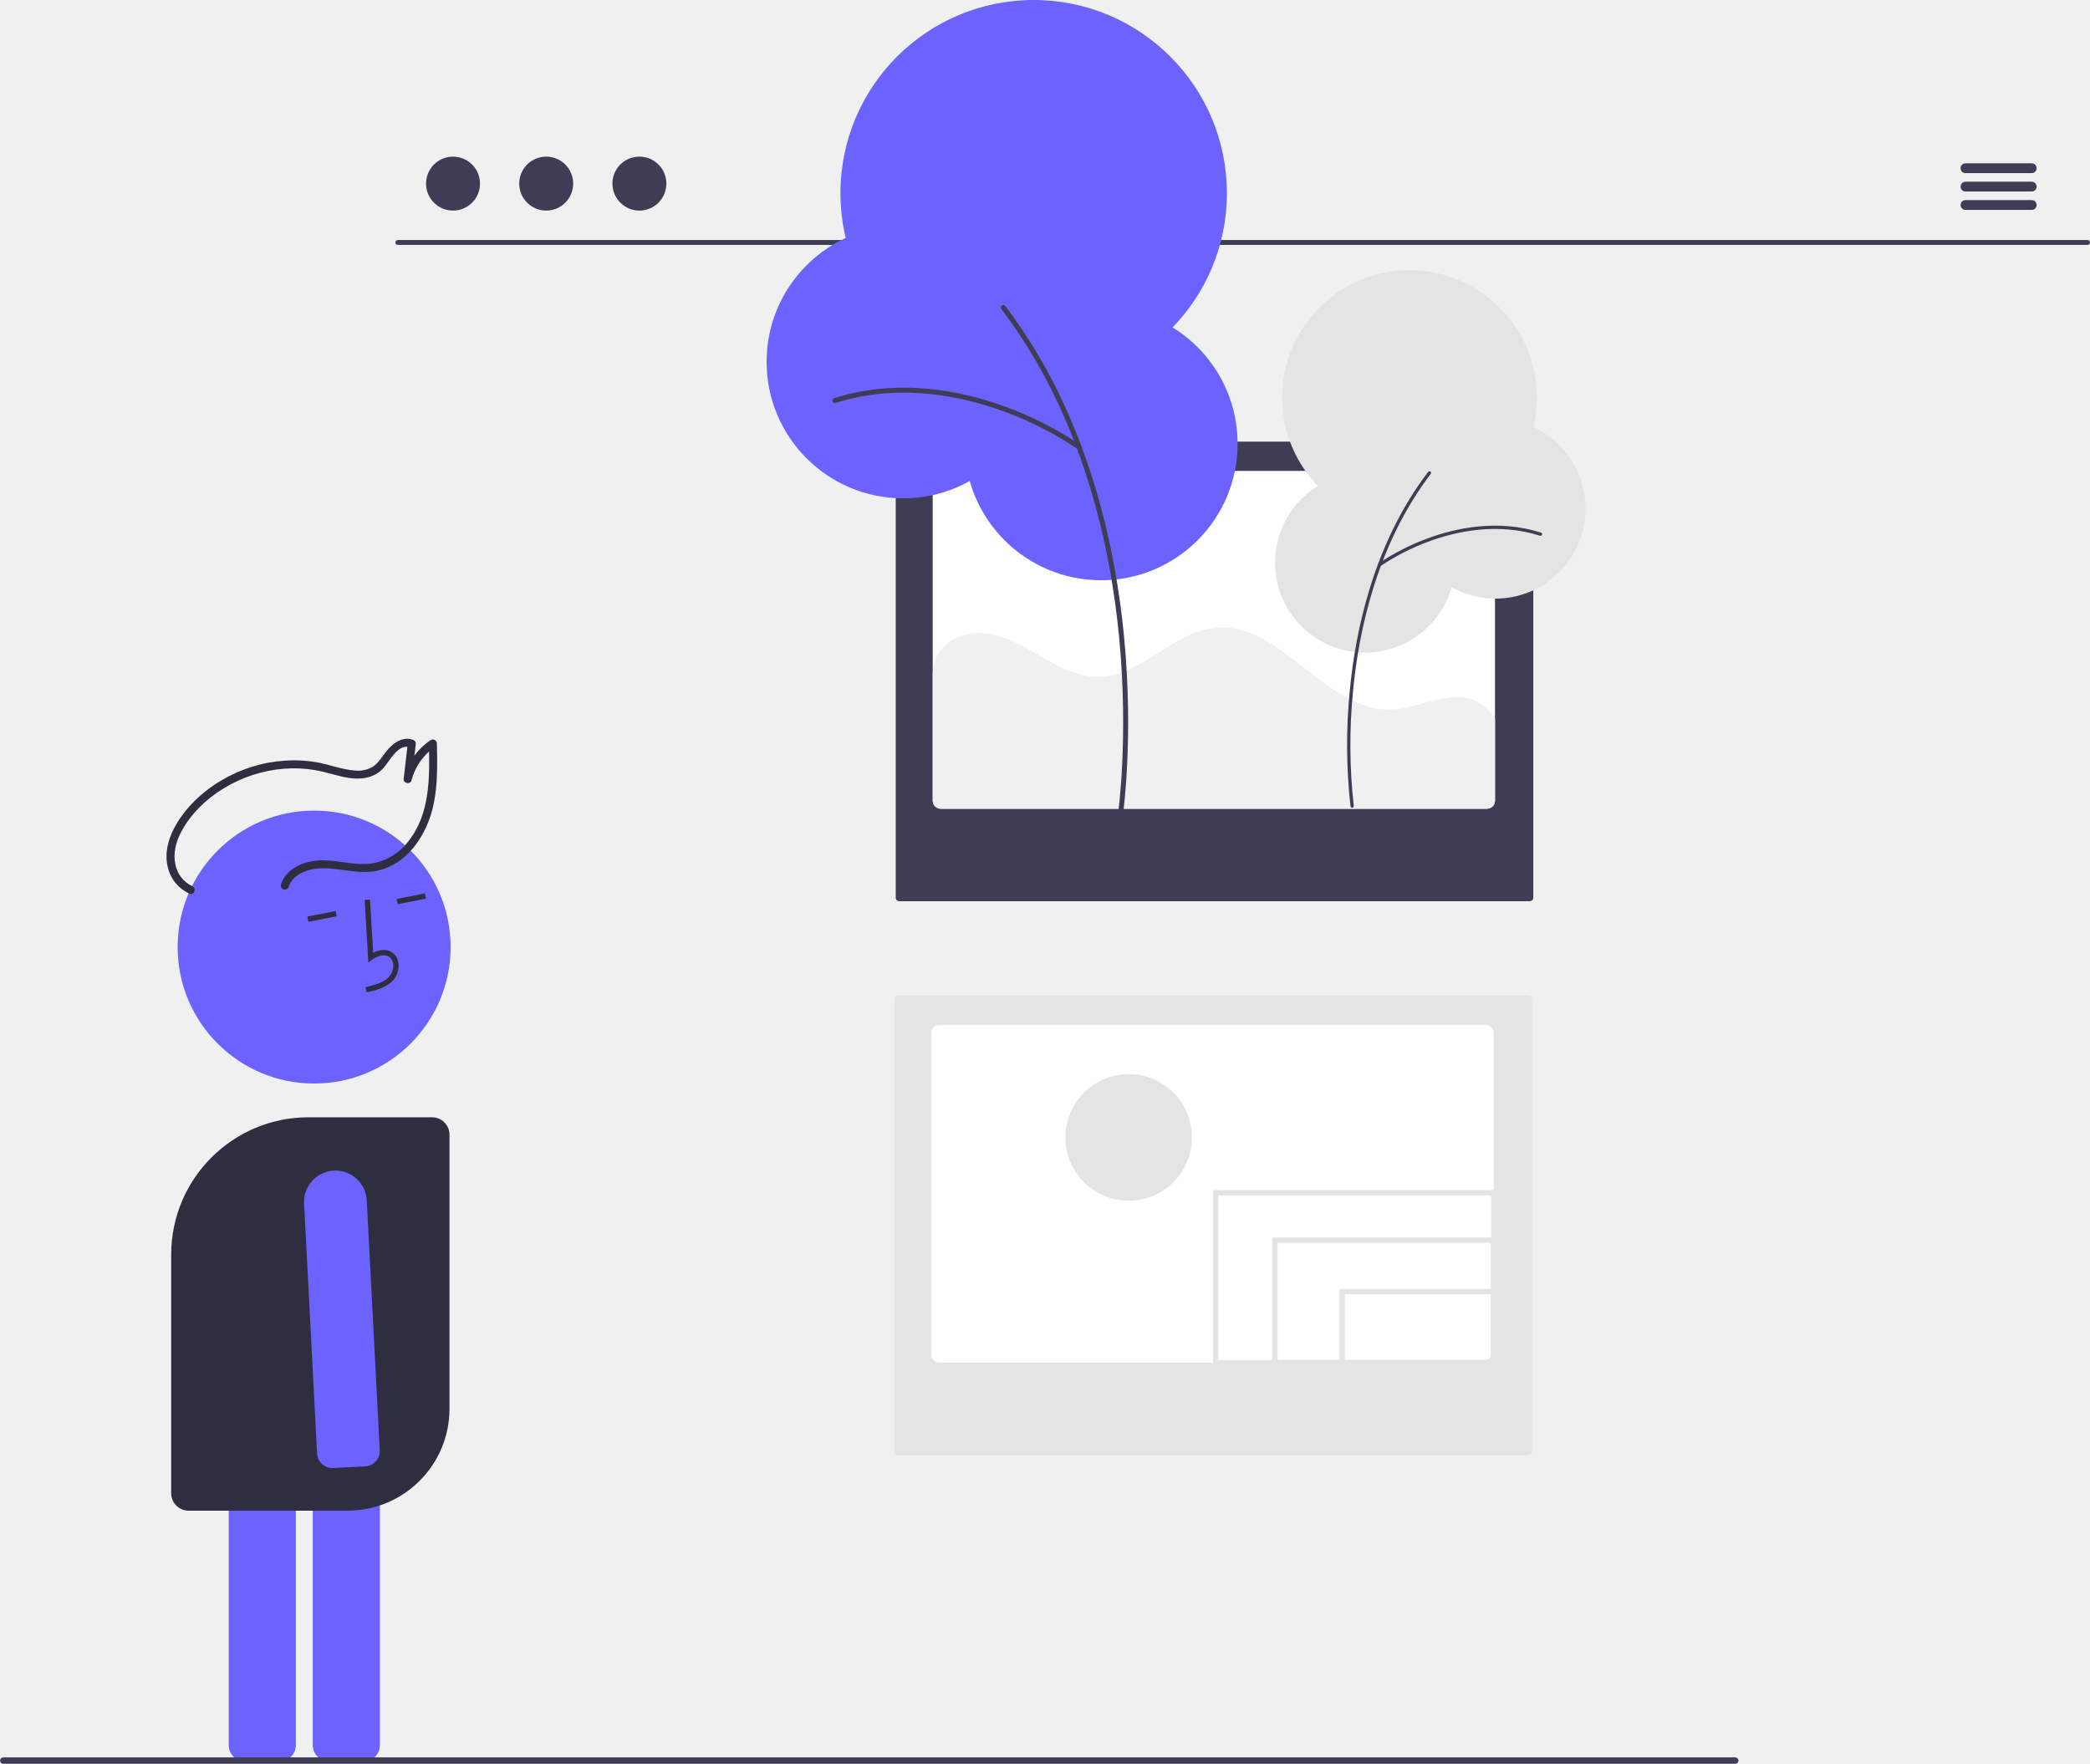
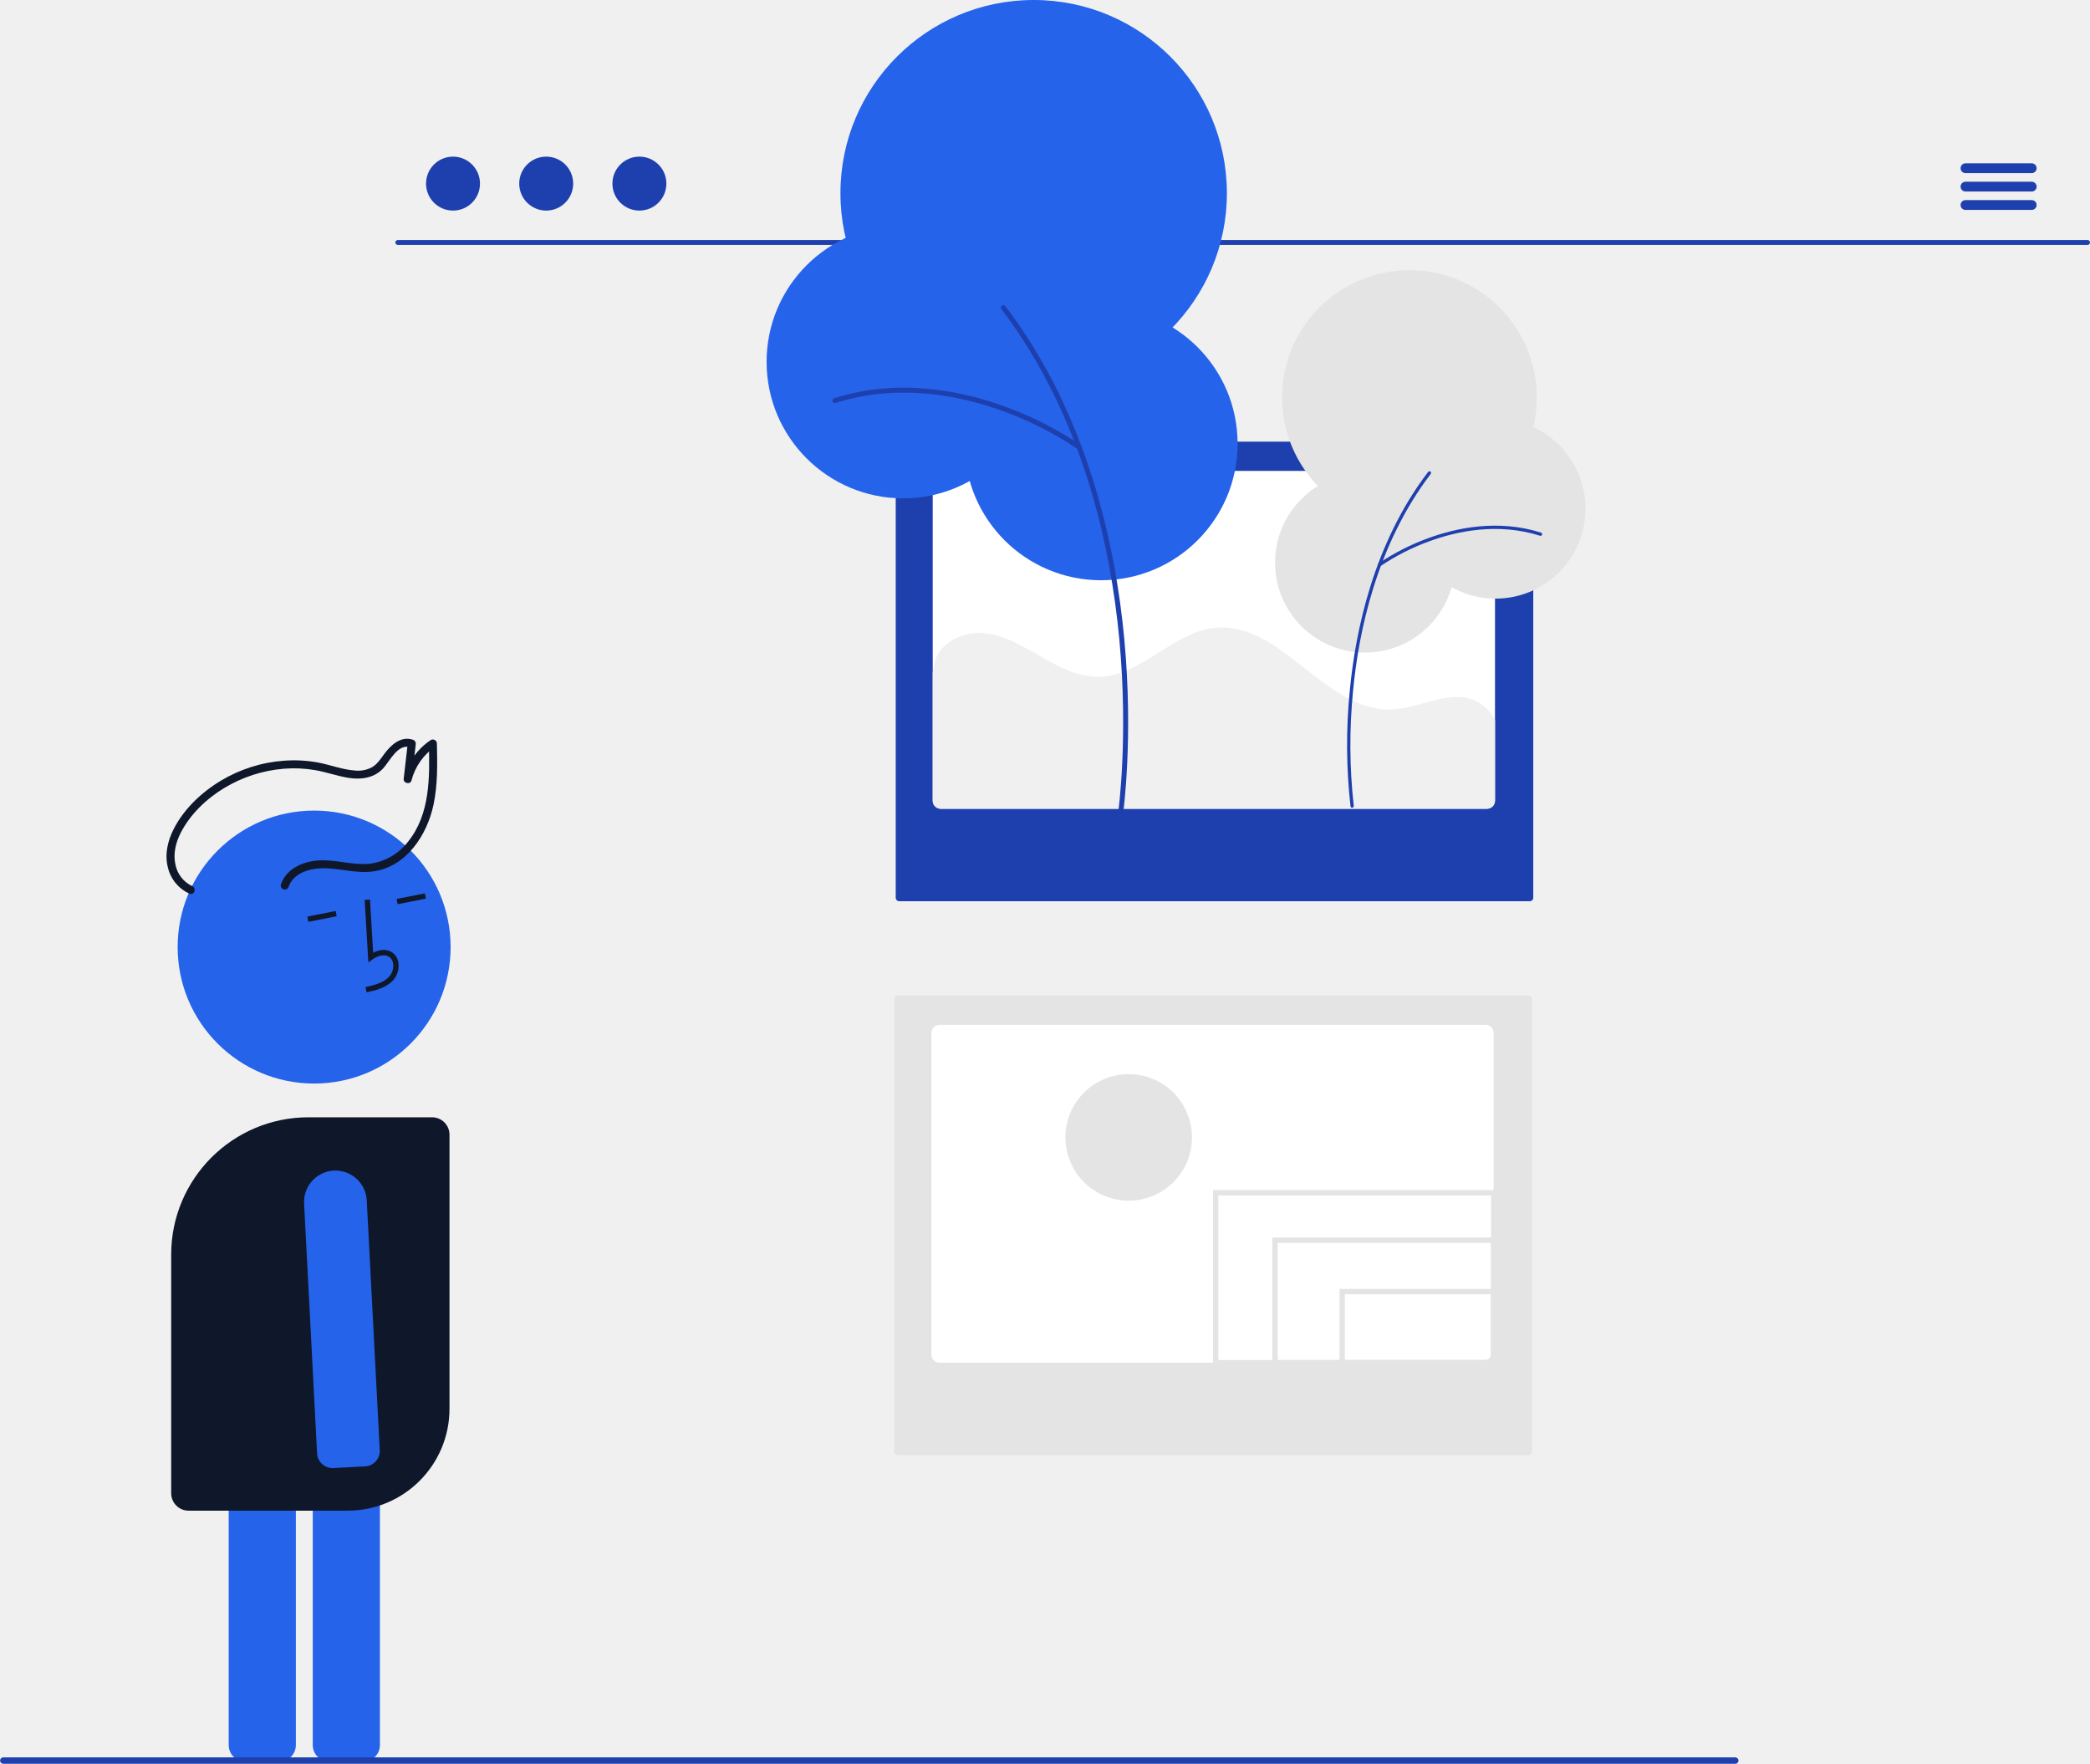
<svg xmlns="http://www.w3.org/2000/svg" data-name="Layer 1" width="780.999" height="659.076" viewBox="0 0 780.999 659.076">
-   <path d="M989.583,211.982H358.157a.916.916,0,1,1,0-1.833H989.583a.916.916,0,1,1,0,1.833Z" transform="translate(-209.5007 -120.4622)" fill="#3f3d56" />
-   <circle cx="169.284" cy="68.608" r="10.081" fill="#3f3d56" />
-   <circle cx="204.108" cy="68.608" r="10.081" fill="#3f3d56" />
-   <circle cx="238.933" cy="68.608" r="10.081" fill="#3f3d56" />
-   <path d="M968.718,185.156H943.974a1.833,1.833,0,0,1,0-3.666h24.744a1.833,1.833,0,1,1,0,3.666Z" transform="translate(-209.5007 -120.4622)" fill="#3f3d56" />
-   <path d="M968.718,192.029H943.974a1.833,1.833,0,1,1,0-3.666h24.744a1.833,1.833,0,1,1,0,3.666Z" transform="translate(-209.5007 -120.4622)" fill="#3f3d56" />
-   <path d="M968.718,198.902H943.974a1.833,1.833,0,0,1,0-3.666h24.744a1.833,1.833,0,1,1,0,3.666Z" transform="translate(-209.5007 -120.4622)" fill="#3f3d56" />
+   <path d="M989.583,211.982H358.157a.916.916,0,1,1,0-1.833H989.583a.916.916,0,1,1,0,1.833Z" transform="translate(-209.5007 -120.4622)" fill="#1E40AF" />
+   <circle cx="169.284" cy="68.608" r="10.081" fill="#1E40AF" />
+   <circle cx="204.108" cy="68.608" r="10.081" fill="#1E40AF" />
+   <circle cx="238.933" cy="68.608" r="10.081" fill="#1E40AF" />
+   <path d="M968.718,185.156H943.974a1.833,1.833,0,0,1,0-3.666h24.744a1.833,1.833,0,1,1,0,3.666Z" transform="translate(-209.5007 -120.4622)" fill="#1E40AF" />
+   <path d="M968.718,192.029H943.974a1.833,1.833,0,1,1,0-3.666h24.744a1.833,1.833,0,1,1,0,3.666Z" transform="translate(-209.5007 -120.4622)" fill="#1E40AF" />
+   <path d="M968.718,198.902H943.974a1.833,1.833,0,0,1,0-3.666h24.744a1.833,1.833,0,1,1,0,3.666Z" transform="translate(-209.5007 -120.4622)" fill="#1E40AF" />
  <path d="M545.019,492.483a1.295,1.295,0,0,0-1.294,1.294V662.928a1.295,1.295,0,0,0,1.294,1.294H780.674a1.295,1.295,0,0,0,1.294-1.294V493.777a1.295,1.295,0,0,0-1.294-1.294Z" transform="translate(-209.5007 -120.4622)" fill="#e4e4e4" />
  <path d="M767.666,506.447V626.649a3.033,3.033,0,0,1-3.028,3.029H560.578c-.148,0-.295-.015-.443-.03a3.036,3.036,0,0,1-2.585-2.999V506.447a3.033,3.033,0,0,1,3.028-3.029H764.638A3.023,3.023,0,0,1,767.666,506.447Z" transform="translate(-209.5007 -120.4622)" fill="#fff" />
-   <path d="M545.512,285.483a1.295,1.295,0,0,0-1.294,1.294V455.928a1.295,1.295,0,0,0,1.294,1.294H781.167a1.295,1.295,0,0,0,1.294-1.294V286.777a1.295,1.295,0,0,0-1.294-1.294Z" transform="translate(-209.5007 -120.4622)" fill="#3f3d56" />
+   <path d="M545.512,285.483a1.295,1.295,0,0,0-1.294,1.294V455.928a1.295,1.295,0,0,0,1.294,1.294H781.167a1.295,1.295,0,0,0,1.294-1.294V286.777a1.295,1.295,0,0,0-1.294-1.294Z" transform="translate(-209.5007 -120.4622)" fill="#1E40AF" />
  <path d="M768.159,299.447V419.649a3.033,3.033,0,0,1-3.028,3.029H561.071c-.148,0-.295-.015-.443-.03a3.036,3.036,0,0,1-2.585-2.999V299.447a3.033,3.033,0,0,1,3.028-3.029H765.131A3.023,3.023,0,0,1,768.159,299.447Z" transform="translate(-209.5007 -120.4622)" fill="#fff" />
  <path d="M768.159,389.406v30.243a3.033,3.033,0,0,1-3.028,3.029H561.071c-.148,0-.295-.015-.443-.03a3.036,3.036,0,0,1-2.585-2.999V371.869l.014-.015.576-3.339c1.522-7.668,10.312-12.056,18.113-11.479,7.801.576,14.804,4.757,21.57,8.672,6.767,3.93,14.035,7.801,21.851,7.653,15.912-.295,27.642-16.783,43.495-18.305,24.776-2.393,41.22,31.75,66.07,30.509,10.696-.532,21.689-7.742,31.336-3.117A15.916,15.916,0,0,1,768.159,389.406Z" transform="translate(-209.5007 -120.4622)" fill="#f0f0f0" />
-   <circle cx="411.453" cy="165.812" r="51.014" fill="#6c63ff" />
-   <ellipse cx="386.264" cy="72.188" rx="72.203" ry="72.188" fill="#6c63ff" />
-   <circle cx="337.482" cy="135.203" r="51.014" fill="#6c63ff" />
-   <path d="M628.266,425.241a.931.931,0,0,0,.92-.8c.04-.278,3.913-28.215.434-65.345-3.213-34.29-13.531-83.681-44.439-124.244a.931.931,0,1,0-1.481,1.128c30.641,40.213,40.876,89.241,44.066,123.289,3.459,36.914-.385,64.633-.424,64.909a.932.932,0,0,0,.923,1.062Z" transform="translate(-209.5007 -120.4622)" fill="#3f3d56" />
-   <path d="M612.815,288.488a.931.931,0,0,0,.548-1.684,128.296,128.296,0,0,0-28.323-14.418c-15.626-5.721-39.389-10.907-63.852-3.122a.931.931,0,1,0,.565,1.774c23.962-7.626,47.293-2.525,62.647,3.096a126.189,126.189,0,0,1,27.869,14.176A.927.927,0,0,0,612.815,288.488Z" transform="translate(-209.5007 -120.4622)" fill="#3f3d56" />
+   <circle cx="411.453" cy="165.812" r="51.014" fill="#2563EB" />
+   <ellipse cx="386.264" cy="72.188" rx="72.203" ry="72.188" fill="#2563EB" />
+   <circle cx="337.482" cy="135.203" r="51.014" fill="#2563EB" />
+   <path d="M628.266,425.241a.931.931,0,0,0,.92-.8c.04-.278,3.913-28.215.434-65.345-3.213-34.29-13.531-83.681-44.439-124.244a.931.931,0,1,0-1.481,1.128c30.641,40.213,40.876,89.241,44.066,123.289,3.459,36.914-.385,64.633-.424,64.909a.932.932,0,0,0,.923,1.062Z" transform="translate(-209.5007 -120.4622)" fill="#1E40AF" />
+   <path d="M612.815,288.488a.931.931,0,0,0,.548-1.684,128.296,128.296,0,0,0-28.323-14.418c-15.626-5.721-39.389-10.907-63.852-3.122a.931.931,0,1,0,.565,1.774c23.962-7.626,47.293-2.525,62.647,3.096a126.189,126.189,0,0,1,27.869,14.176A.927.927,0,0,0,612.815,288.488Z" transform="translate(-209.5007 -120.4622)" fill="#1E40AF" />
  <circle cx="510.09" cy="210.236" r="33.623" fill="#e4e4e4" />
  <ellipse cx="526.692" cy="148.53" rx="47.588" ry="47.579" fill="#e4e4e4" />
  <circle cx="558.844" cy="190.062" r="33.623" fill="#e4e4e4" />
-   <path d="M714.771,422.29a.613.613,0,0,1-.607-.527,205.416,205.416,0,0,1-.286-43.068c2.118-22.6,8.918-55.153,29.289-81.888a.614.614,0,1,1,.976.744c-20.195,26.504-26.941,58.818-29.044,81.259a204.026,204.026,0,0,0,.279,42.781.614.614,0,0,1-.608.7Z" transform="translate(-209.5007 -120.4622)" fill="#3f3d56" />
-   <path d="M724.955,332.158a.614.614,0,0,1-.361-1.11,84.559,84.559,0,0,1,18.668-9.503c10.299-3.771,25.961-7.189,42.084-2.057a.613.613,0,1,1-.372,1.169c-15.793-5.026-31.171-1.664-41.29,2.041a83.17,83.17,0,0,0-18.368,9.343A.611.611,0,0,1,724.955,332.158Z" transform="translate(-209.5007 -120.4622)" fill="#3f3d56" />
+   <path d="M714.771,422.29a.613.613,0,0,1-.607-.527,205.416,205.416,0,0,1-.286-43.068c2.118-22.6,8.918-55.153,29.289-81.888a.614.614,0,1,1,.976.744c-20.195,26.504-26.941,58.818-29.044,81.259a204.026,204.026,0,0,0,.279,42.781.614.614,0,0,1-.608.7Z" transform="translate(-209.5007 -120.4622)" fill="#1E40AF" />
+   <path d="M724.955,332.158a.614.614,0,0,1-.361-1.11,84.559,84.559,0,0,1,18.668-9.503c10.299-3.771,25.961-7.189,42.084-2.057a.613.613,0,1,1-.372,1.169c-15.793-5.026-31.171-1.664-41.29,2.041a83.17,83.17,0,0,0-18.368,9.343A.611.611,0,0,1,724.955,332.158Z" transform="translate(-209.5007 -120.4622)" fill="#1E40AF" />
  <path d="M764.638,630.678H662.775V565.164H768.666v61.485A4.033,4.033,0,0,1,764.638,630.678Zm-99.863-2h99.863a2.031,2.031,0,0,0,2.029-2.029V567.164H664.775Z" transform="translate(-209.5007 -120.4622)" fill="#e4e4e4" />
  <path d="M764.638,630.678H684.936V582.893h83.73v43.756A4.033,4.033,0,0,1,764.638,630.678Zm-77.701-2h77.701a2.031,2.031,0,0,0,2.029-2.029V584.893h-79.73Z" transform="translate(-209.5007 -120.4622)" fill="#e4e4e4" />
  <path d="M764.638,630.678H710.052V602.099h58.614v24.55A4.033,4.033,0,0,1,764.638,630.678Zm-52.585-2h52.585a2.031,2.031,0,0,0,2.029-2.029v-22.55h-54.614Z" transform="translate(-209.5007 -120.4622)" fill="#e4e4e4" />
  <circle cx="421.772" cy="425.018" r="23.639" fill="#e4e4e4" />
-   <path d="M345.327,778.712H332.517a6.148,6.148,0,0,1-6.141-6.141V665.81a6.148,6.148,0,0,1,6.141-6.141H345.327a6.148,6.148,0,0,1,6.141,6.141V772.571A6.148,6.148,0,0,1,345.327,778.712Z" transform="translate(-209.5007 -120.4622)" fill="#6c63ff" />
-   <path d="M313.916,778.712H301.107a6.148,6.148,0,0,1-6.141-6.141V665.81a6.148,6.148,0,0,1,6.141-6.141h12.81a6.148,6.148,0,0,1,6.141,6.141V772.571A6.148,6.148,0,0,1,313.916,778.712Z" transform="translate(-209.5007 -120.4622)" fill="#6c63ff" />
-   <circle cx="117.384" cy="353.895" r="51" fill="#6c63ff" />
-   <path d="M346.508,491.285c3.225-.731,7.24-1.641,9.901-4.526a8.133,8.133,0,0,0,1.963-6.578,5.471,5.471,0,0,0-2.696-4.047c-1.895-1.052-4.33-.905-6.738.351l-1.174-19.875-1.996.118,1.381,23.365,1.476-1.066c1.711-1.235,4.208-2.184,6.081-1.145a3.515,3.515,0,0,1,1.692,2.617,6.147,6.147,0,0,1-1.459,4.903c-2.071,2.246-5.243,3.109-8.872,3.932Z" transform="translate(-209.5007 -120.4622)" fill="#2f2e41" />
-   <rect x="357.798" y="455.317" width="10.772" height="2" transform="translate(-291.0415 -41.435) rotate(-11.17345)" fill="#2f2e41" />
-   <rect x="324.442" y="461.905" width="10.772" height="2" transform="translate(-292.9505 -47.77374) rotate(-11.17345)" fill="#2f2e41" />
-   <path d="M339.428,684.962H279.968a6.507,6.507,0,0,1-6.5-6.5V589.234a51.33,51.33,0,0,1,51.272-51.271h46.228a6.507,6.507,0,0,1,6.5,6.5V646.923A38.083,38.083,0,0,1,339.428,684.962Z" transform="translate(-209.5007 -120.4622)" fill="#2f2e41" />
-   <path d="M333.539,669.058l-.001-.021a5.762,5.762,0,0,1-5.546-5.453l-4.86-93.375a11.724,11.724,0,0,1,23.282-2.479,11.917,11.917,0,0,1,.133,1.261l4.86,93.375a5.756,5.756,0,0,1-5.449,6.047Z" transform="translate(-209.5007 -120.4622)" fill="#6c63ff" />
-   <path d="M317.323,451.905c1.646-4.936,7.365-6.839,12.122-6.987,6.687-.208,13.216,2.167,19.924,1.106,12.169-1.925,19.765-13.653,22.133-24.88,1.579-7.488,1.439-15.165,1.261-22.774a1.524,1.524,0,0,0-2.49-1.235,24.362,24.362,0,0,0-9.846,13.989l2.914.603,1.532-13.29a1.52,1.52,0,0,0-1.005-1.528c-4.564-1.59-8.37,1.998-10.853,5.392-1.286,1.758-2.52,3.673-4.431,4.817a10.963,10.963,0,0,1-6.521,1.263c-4.65-.336-9.059-2.093-13.614-2.963a49.6,49.6,0,0,0-12.693-.706,53.369,53.369,0,0,0-23.755,7.495c-7.208,4.343-13.807,10.55-17.633,18.129-2.184,4.327-3.37,9.307-2.17,14.103a14.279,14.279,0,0,0,8.114,9.961c1.786.748,2.757-2.092.983-2.835a11.273,11.273,0,0,1-6.273-8.223c-.858-3.991.192-8.121,2.021-11.695,3.561-6.961,9.657-12.75,16.301-16.756a51.268,51.268,0,0,1,22.247-7.18,47.04,47.04,0,0,1,11.531.502c4.272.712,8.359,2.241,12.641,2.916,4.699.741,9.575.089,12.938-3.567,2.473-2.689,5.53-9.44,10.185-7.819l-1.005-1.528-1.532,13.29c-.192,1.663,2.484,2.264,2.914.603a21.885,21.885,0,0,1,8.998-12.724l-2.49-1.235c.296,12.617.56,26.562-7.849,36.9a21.408,21.408,0,0,1-14.455,8.197c-6.5.582-12.881-1.771-19.39-1.227-5.628.47-11.683,3.191-13.589,8.904a1.501,1.501,0,0,0,2.835.983Z" transform="translate(-209.5007 -120.4622)" fill="#2f2e41" />
-   <path d="M857.985,779.538h-647.294a1.191,1.191,0,0,1,0-2.381h647.294a1.191,1.191,0,0,1,0,2.381Z" transform="translate(-209.5007 -120.4622)" fill="#3f3d56" />
+   <path d="M345.327,778.712H332.517a6.148,6.148,0,0,1-6.141-6.141V665.81a6.148,6.148,0,0,1,6.141-6.141H345.327a6.148,6.148,0,0,1,6.141,6.141V772.571A6.148,6.148,0,0,1,345.327,778.712Z" transform="translate(-209.5007 -120.4622)" fill="#2563EB" />
+   <path d="M313.916,778.712H301.107a6.148,6.148,0,0,1-6.141-6.141V665.81a6.148,6.148,0,0,1,6.141-6.141h12.81a6.148,6.148,0,0,1,6.141,6.141V772.571A6.148,6.148,0,0,1,313.916,778.712Z" transform="translate(-209.5007 -120.4622)" fill="#2563EB" />
+   <circle cx="117.384" cy="353.895" r="51" fill="#2563EB" />
+   <path d="M346.508,491.285c3.225-.731,7.24-1.641,9.901-4.526a8.133,8.133,0,0,0,1.963-6.578,5.471,5.471,0,0,0-2.696-4.047c-1.895-1.052-4.33-.905-6.738.351l-1.174-19.875-1.996.118,1.381,23.365,1.476-1.066c1.711-1.235,4.208-2.184,6.081-1.145a3.515,3.515,0,0,1,1.692,2.617,6.147,6.147,0,0,1-1.459,4.903c-2.071,2.246-5.243,3.109-8.872,3.932Z" transform="translate(-209.5007 -120.4622)" fill="#0F172A" />
+   <rect x="357.798" y="455.317" width="10.772" height="2" transform="translate(-291.0415 -41.435) rotate(-11.17345)" fill="#0F172A" />
+   <rect x="324.442" y="461.905" width="10.772" height="2" transform="translate(-292.9505 -47.77374) rotate(-11.17345)" fill="#0F172A" />
+   <path d="M339.428,684.962H279.968a6.507,6.507,0,0,1-6.5-6.5V589.234a51.33,51.33,0,0,1,51.272-51.271h46.228a6.507,6.507,0,0,1,6.5,6.5V646.923A38.083,38.083,0,0,1,339.428,684.962Z" transform="translate(-209.5007 -120.4622)" fill="#0F172A" />
+   <path d="M333.539,669.058l-.001-.021a5.762,5.762,0,0,1-5.546-5.453l-4.86-93.375a11.724,11.724,0,0,1,23.282-2.479,11.917,11.917,0,0,1,.133,1.261l4.86,93.375a5.756,5.756,0,0,1-5.449,6.047Z" transform="translate(-209.5007 -120.4622)" fill="#2563EB" />
+   <path d="M317.323,451.905c1.646-4.936,7.365-6.839,12.122-6.987,6.687-.208,13.216,2.167,19.924,1.106,12.169-1.925,19.765-13.653,22.133-24.88,1.579-7.488,1.439-15.165,1.261-22.774a1.524,1.524,0,0,0-2.49-1.235,24.362,24.362,0,0,0-9.846,13.989l2.914.603,1.532-13.29a1.52,1.52,0,0,0-1.005-1.528c-4.564-1.59-8.37,1.998-10.853,5.392-1.286,1.758-2.52,3.673-4.431,4.817a10.963,10.963,0,0,1-6.521,1.263c-4.65-.336-9.059-2.093-13.614-2.963a49.6,49.6,0,0,0-12.693-.706,53.369,53.369,0,0,0-23.755,7.495c-7.208,4.343-13.807,10.55-17.633,18.129-2.184,4.327-3.37,9.307-2.17,14.103a14.279,14.279,0,0,0,8.114,9.961c1.786.748,2.757-2.092.983-2.835a11.273,11.273,0,0,1-6.273-8.223c-.858-3.991.192-8.121,2.021-11.695,3.561-6.961,9.657-12.75,16.301-16.756a51.268,51.268,0,0,1,22.247-7.18,47.04,47.04,0,0,1,11.531.502c4.272.712,8.359,2.241,12.641,2.916,4.699.741,9.575.089,12.938-3.567,2.473-2.689,5.53-9.44,10.185-7.819l-1.005-1.528-1.532,13.29c-.192,1.663,2.484,2.264,2.914.603a21.885,21.885,0,0,1,8.998-12.724l-2.49-1.235c.296,12.617.56,26.562-7.849,36.9a21.408,21.408,0,0,1-14.455,8.197c-6.5.582-12.881-1.771-19.39-1.227-5.628.47-11.683,3.191-13.589,8.904a1.501,1.501,0,0,0,2.835.983Z" transform="translate(-209.5007 -120.4622)" fill="#0F172A" />
+   <path d="M857.985,779.538h-647.294a1.191,1.191,0,0,1,0-2.381h647.294a1.191,1.191,0,0,1,0,2.381Z" transform="translate(-209.5007 -120.4622)" fill="#1E40AF" />
</svg>
